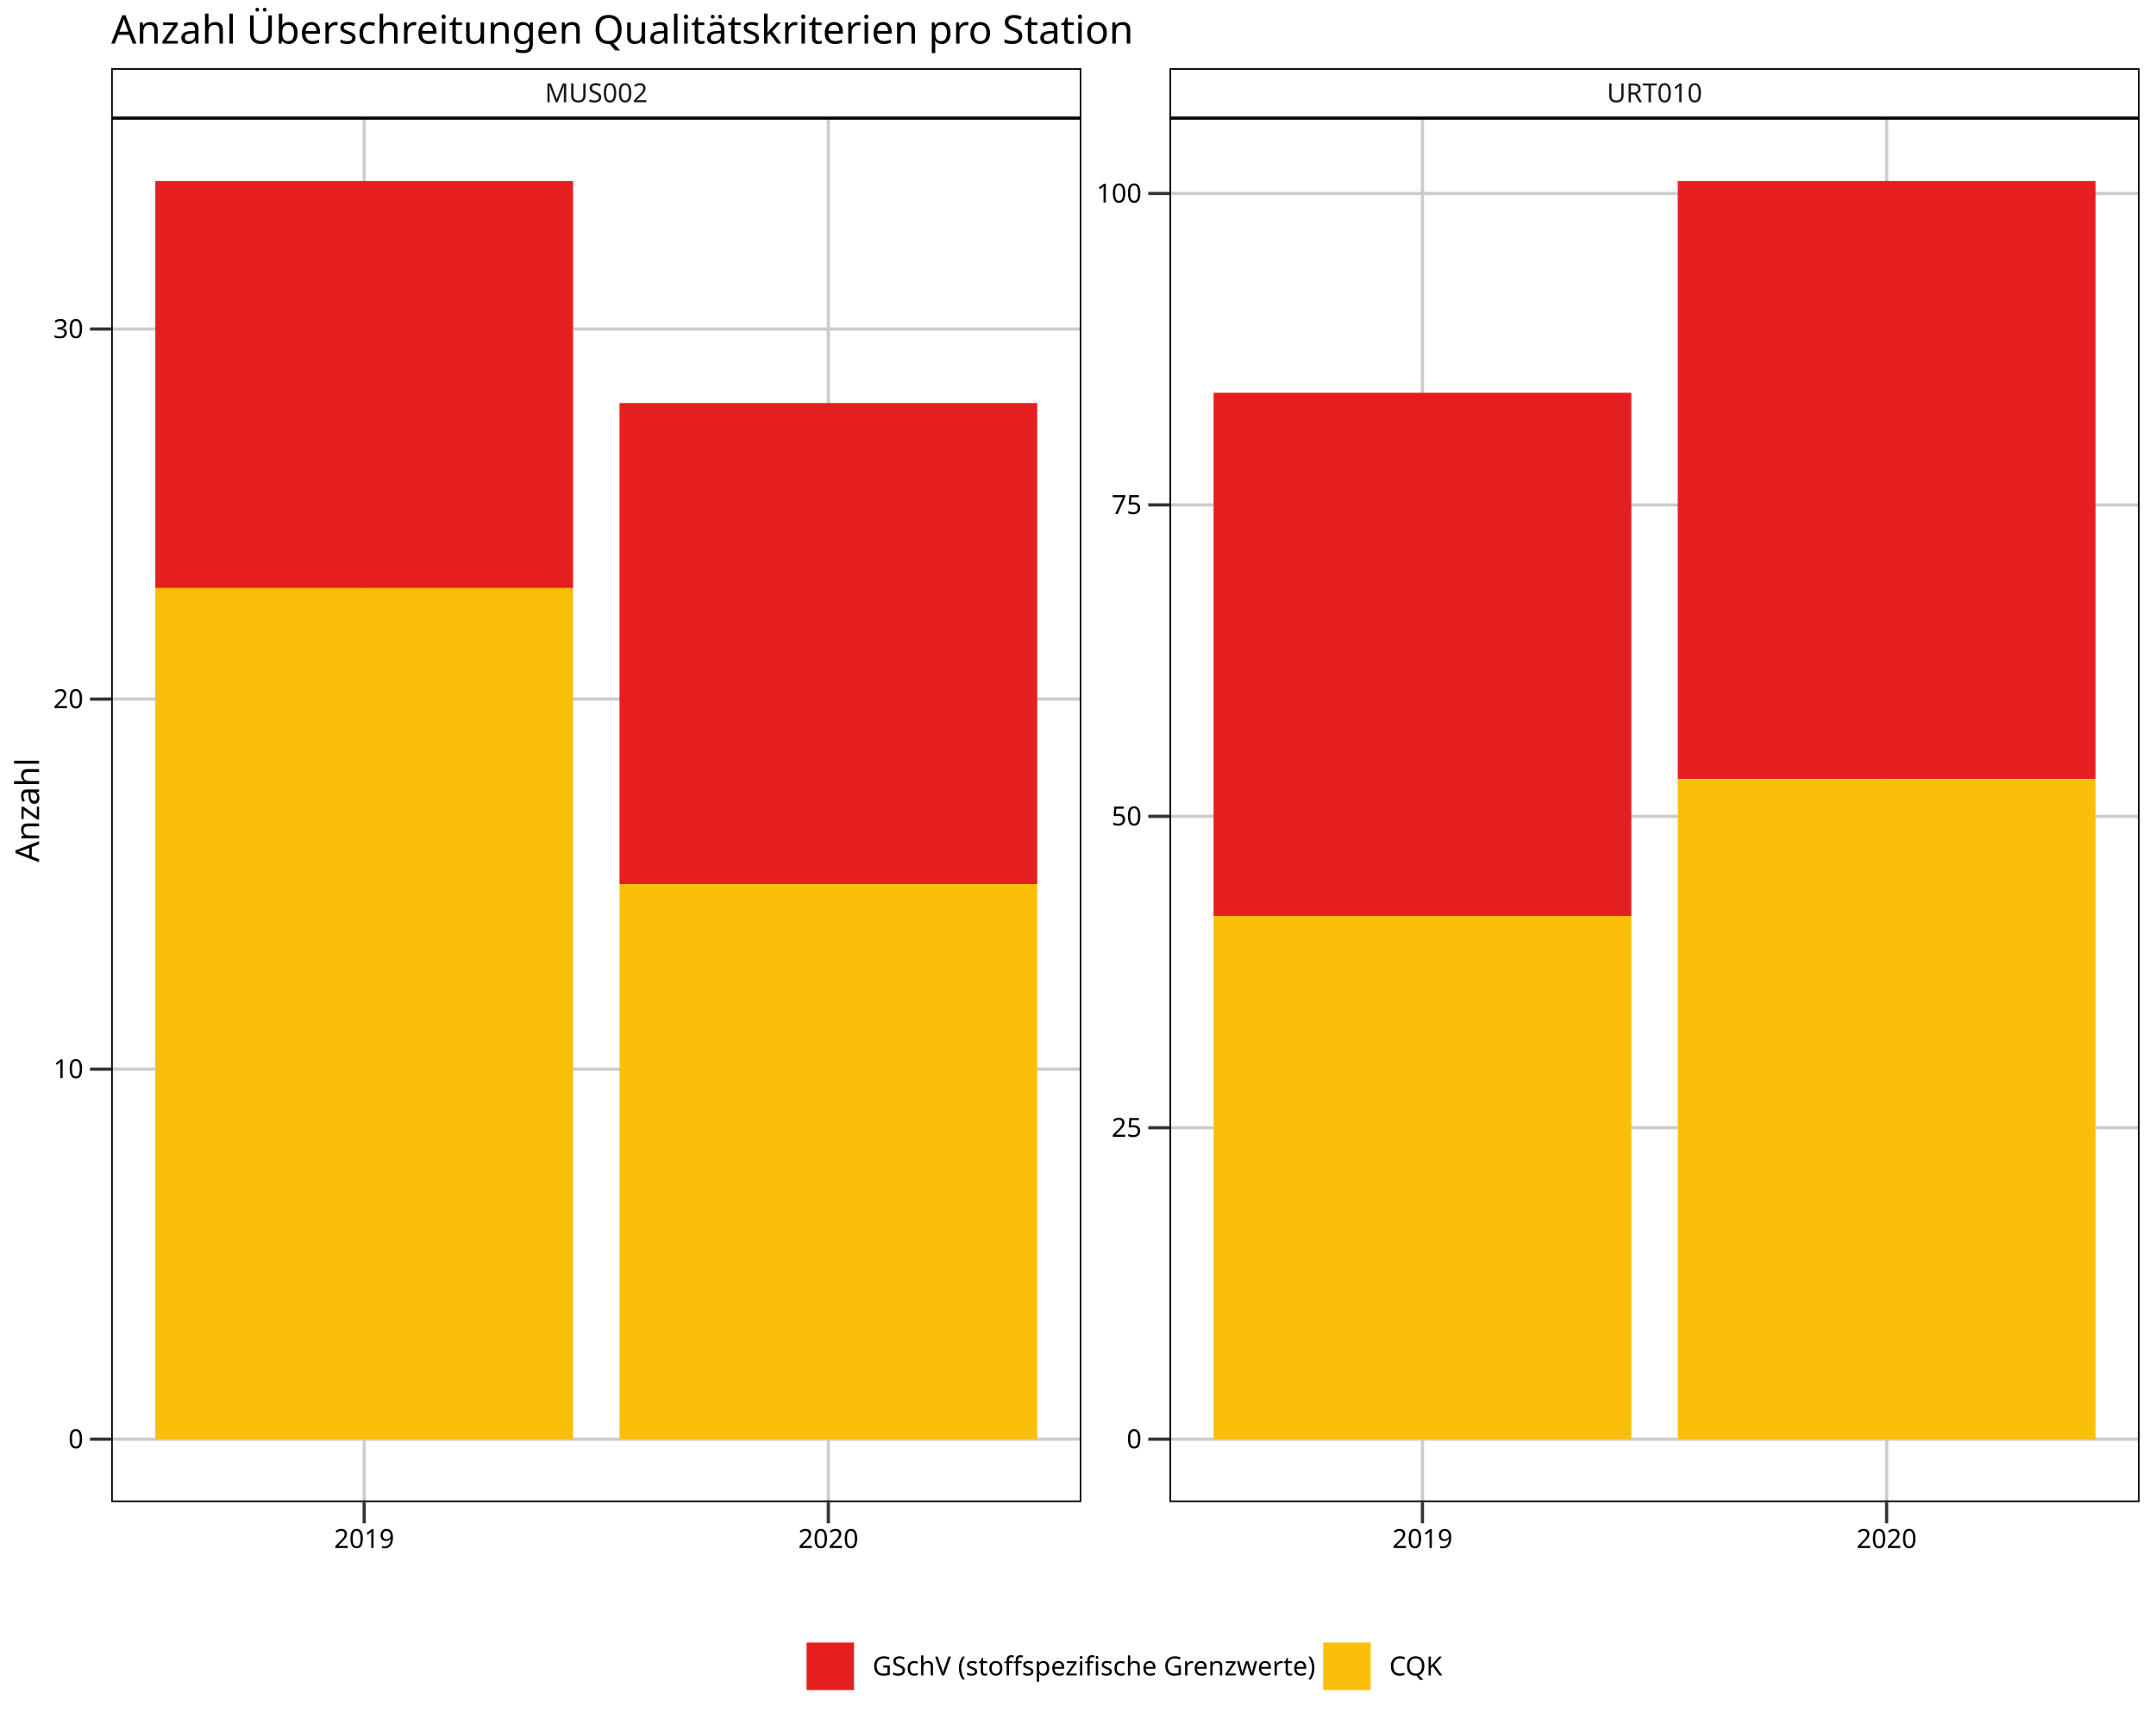
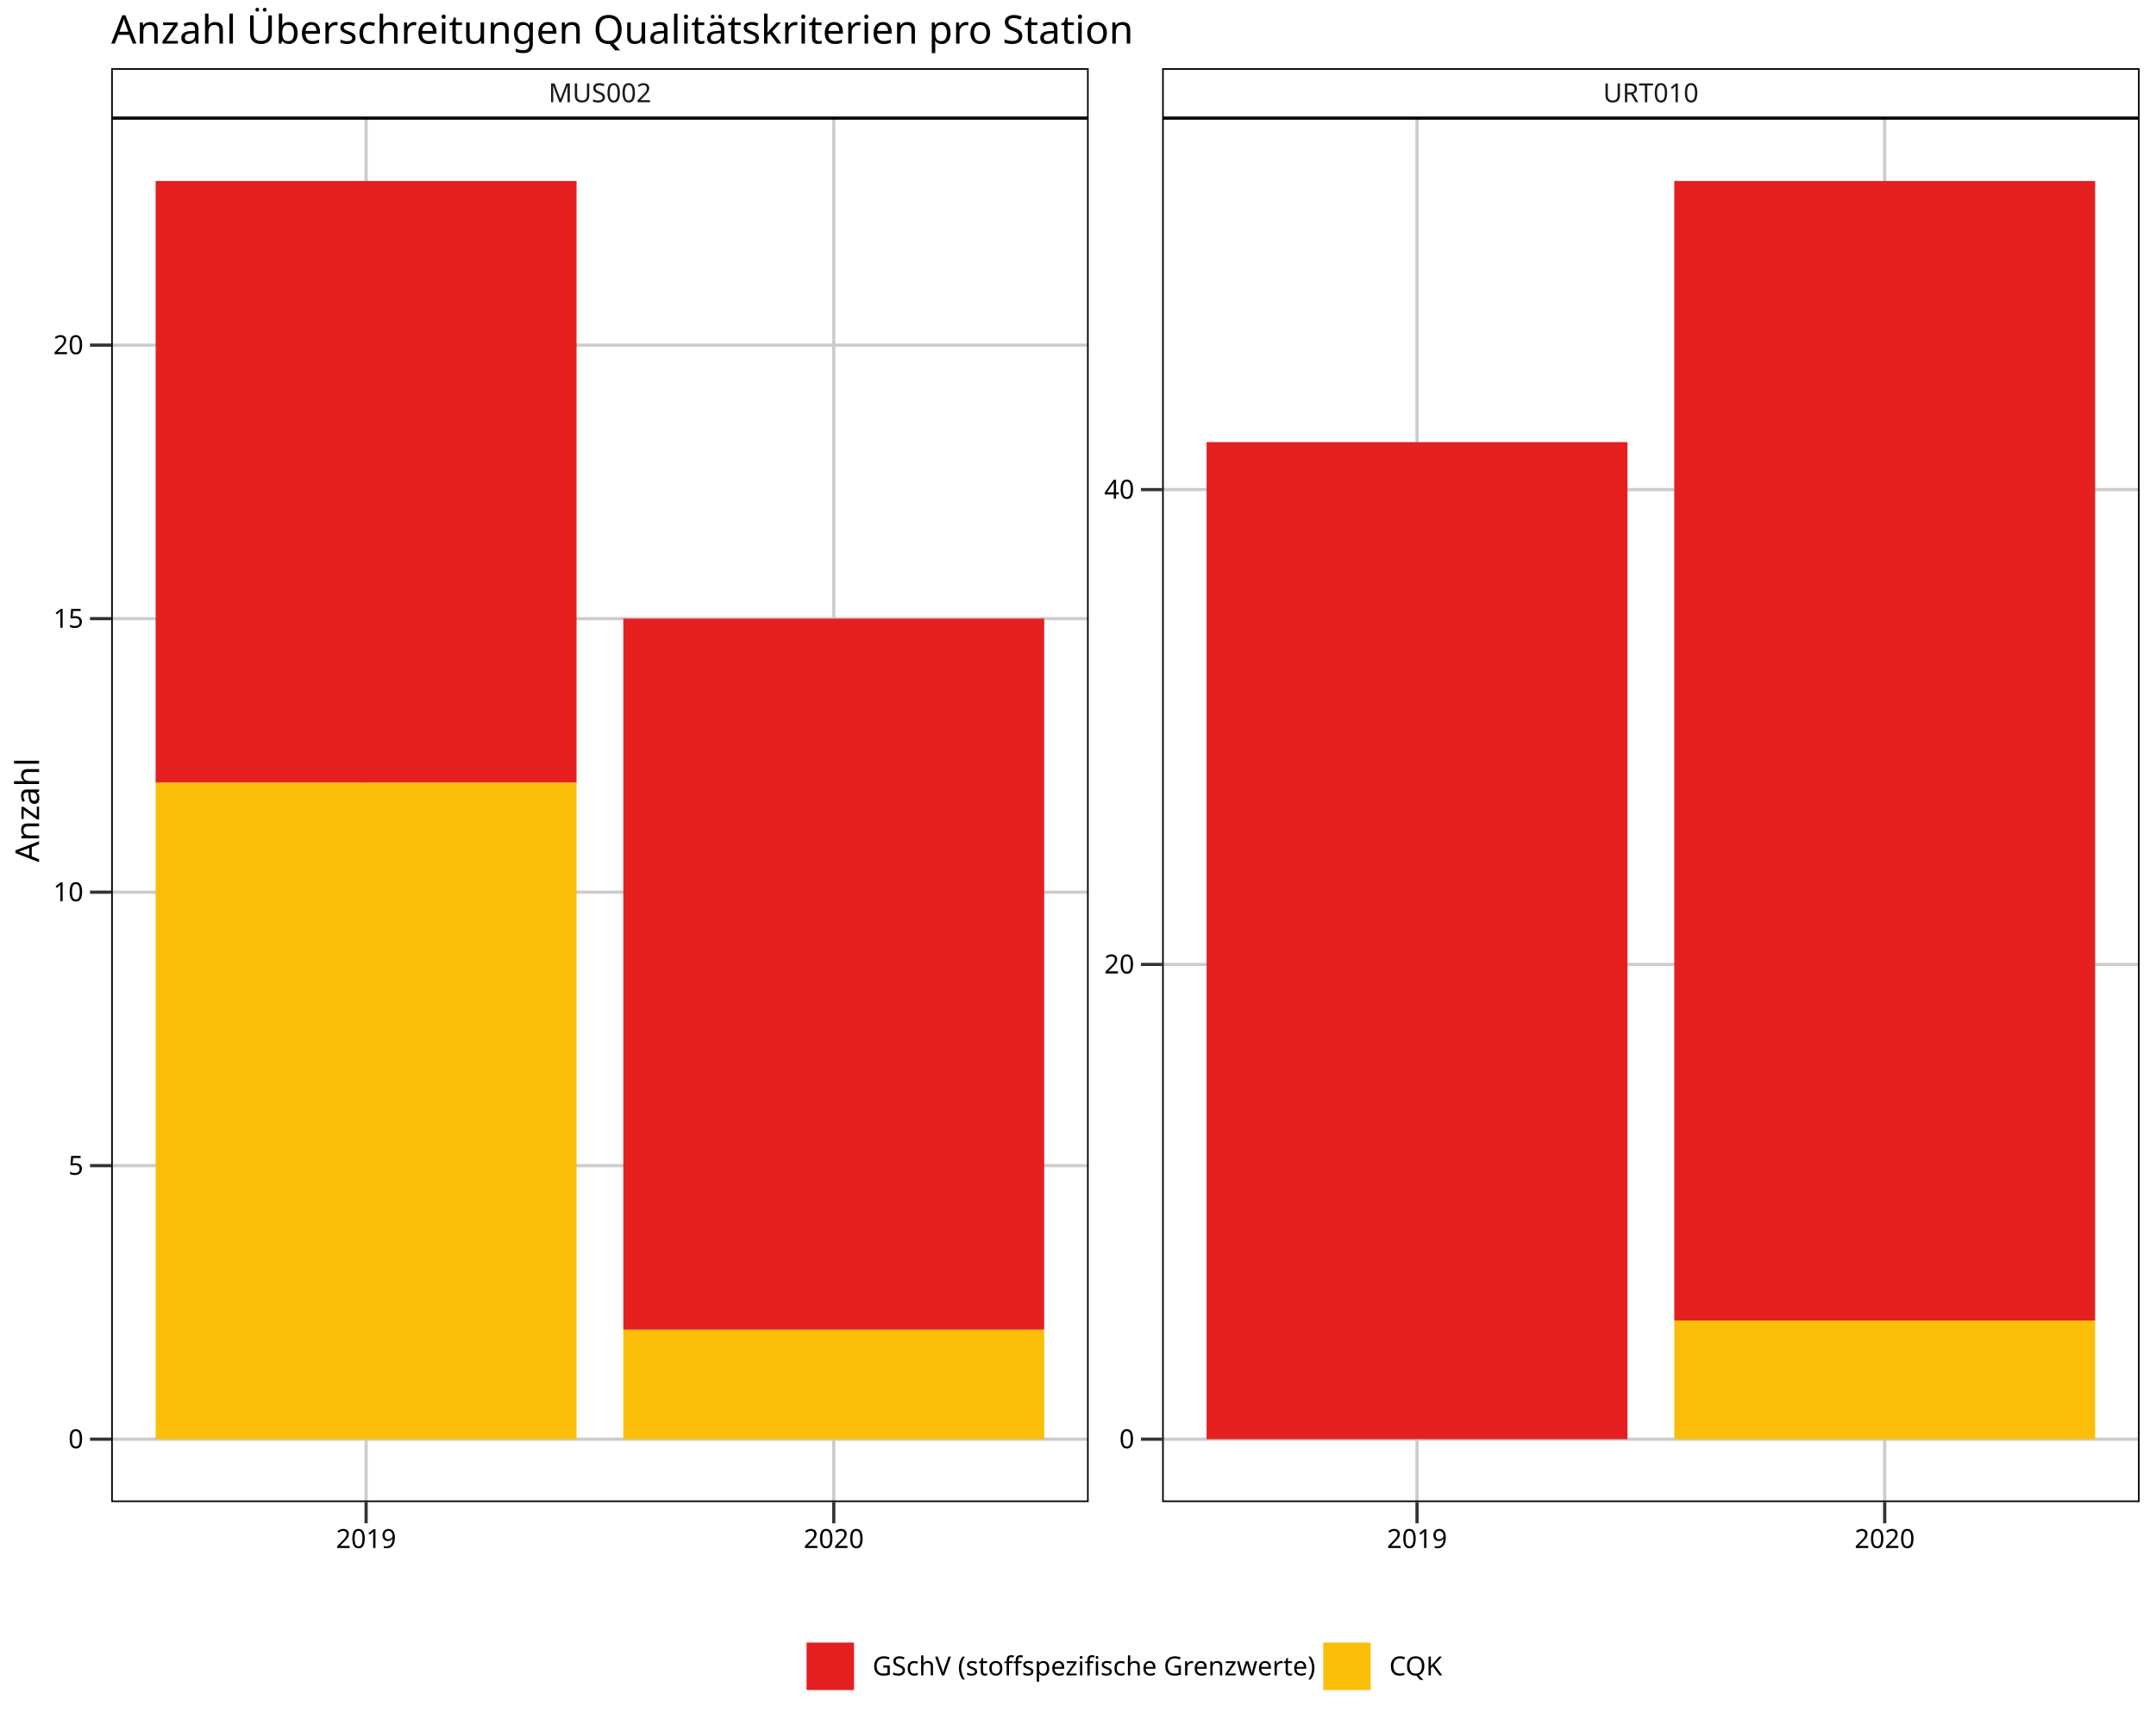
<svg xmlns="http://www.w3.org/2000/svg" class="svglite" data-engine-version="2.0" width="720.00pt" height="576.00pt" viewBox="0 0 720.00 576.00">
  <defs>
    <style type="text/css">
    .svglite line, .svglite polyline, .svglite polygon, .svglite path, .svglite rect, .svglite circle {
      fill: none;
      stroke: #000000;
      stroke-linecap: round;
      stroke-linejoin: round;
      stroke-miterlimit: 10.00;
    }
  </style>
  </defs>
  <rect width="100%" height="100%" style="stroke: none; fill: #FFFFFF;" />
  <defs>
    <clipPath id="cpMC4wMHw3MjAuMDB8MC4wMHw1NzYuMDA=">
      <rect x="0.00" y="0.00" width="720.00" height="576.00" />
    </clipPath>
  </defs>
  <g clip-path="url(#cpMC4wMHw3MjAuMDB8MC4wMHw1NzYuMDA=)">
-     <rect x="0.00" y="0.00" width="720.00" height="576.00" style="stroke-width: 1.07; stroke: #FFFFFF; fill: #FFFFFF;" />
+     <rect x="-0" y="0.00" width="720.00" height="576.00" style="stroke-width: 1.07; stroke: #FFFFFF; fill: #FFFFFF;" />
  </g>
  <defs>
-     <clipPath id="cpMzcuMTR8MzYxLjExfDM5LjQzfDUwMS41Nw==">
-       <rect x="37.14" y="39.43" width="323.97" height="462.13" />
+     <clipPath id="cpMzcuMTR8MzYzLjU2fDM5LjQzfDUwMS41Nw==">
+       <rect x="37.14" y="39.43" width="326.42" height="462.13" />
    </clipPath>
  </defs>
-   <g clip-path="url(#cpMzcuMTR8MzYxLjExfDM5LjQzfDUwMS41Nw==)">
-     <rect x="37.14" y="39.43" width="323.97" height="462.13" style="stroke-width: 1.07; stroke: none; fill: #FFFFFF;" />
-     <polyline points="37.14,480.56 361.11,480.56 " style="stroke-width: 1.07; stroke: #CCCCCC; stroke-linecap: butt;" />
-     <polyline points="37.14,357.00 361.11,357.00 " style="stroke-width: 1.07; stroke: #CCCCCC; stroke-linecap: butt;" />
-     <polyline points="37.14,233.43 361.11,233.43 " style="stroke-width: 1.07; stroke: #CCCCCC; stroke-linecap: butt;" />
-     <polyline points="37.14,109.87 361.11,109.87 " style="stroke-width: 1.07; stroke: #CCCCCC; stroke-linecap: butt;" />
-     <polyline points="121.62,501.57 121.62,39.43 " style="stroke-width: 1.07; stroke: #CCCCCC; stroke-linecap: butt;" />
-     <polyline points="276.63,501.57 276.63,39.43 " style="stroke-width: 1.07; stroke: #CCCCCC; stroke-linecap: butt;" />
-     <rect x="51.87" y="60.44" width="139.51" height="135.92" style="stroke-width: 1.07; stroke: none; stroke-linecap: butt; stroke-linejoin: miter; fill: #E51F20;" />
-     <rect x="51.87" y="196.36" width="139.51" height="284.20" style="stroke-width: 1.07; stroke: none; stroke-linecap: butt; stroke-linejoin: miter; fill: #FBBF09;" />
-     <rect x="206.88" y="134.58" width="139.51" height="160.63" style="stroke-width: 1.07; stroke: none; stroke-linecap: butt; stroke-linejoin: miter; fill: #E51F20;" />
-     <rect x="206.88" y="295.21" width="139.51" height="185.35" style="stroke-width: 1.07; stroke: none; stroke-linecap: butt; stroke-linejoin: miter; fill: #FBBF09;" />
-     <rect x="37.14" y="39.43" width="323.97" height="462.13" style="stroke-width: 1.07;" />
+   <g clip-path="url(#cpMzcuMTR8MzYzLjU2fDM5LjQzfDUwMS41Nw==)">
+     <rect x="37.14" y="39.43" width="326.42" height="462.13" style="stroke-width: 1.07; stroke: none; fill: #FFFFFF;" />
+     <polyline points="37.14,480.56 363.56,480.56 " style="stroke-width: 1.07; stroke: #CCCCCC; stroke-linecap: butt;" />
+     <polyline points="37.14,389.23 363.56,389.23 " style="stroke-width: 1.07; stroke: #CCCCCC; stroke-linecap: butt;" />
+     <polyline points="37.14,297.90 363.56,297.90 " style="stroke-width: 1.07; stroke: #CCCCCC; stroke-linecap: butt;" />
+     <polyline points="37.14,206.57 363.56,206.57 " style="stroke-width: 1.07; stroke: #CCCCCC; stroke-linecap: butt;" />
+     <polyline points="37.14,115.24 363.56,115.24 " style="stroke-width: 1.07; stroke: #CCCCCC; stroke-linecap: butt;" />
+     <polyline points="122.26,501.57 122.26,39.43 " style="stroke-width: 1.07; stroke: #CCCCCC; stroke-linecap: butt;" />
+     <polyline points="278.44,501.57 278.44,39.43 " style="stroke-width: 1.07; stroke: #CCCCCC; stroke-linecap: butt;" />
+     <rect x="51.98" y="60.44" width="140.56" height="200.93" style="stroke-width: 1.07; stroke: none; stroke-linecap: butt; stroke-linejoin: miter; fill: #E51F20;" />
+     <rect x="51.98" y="261.37" width="140.56" height="219.19" style="stroke-width: 1.07; stroke: none; stroke-linecap: butt; stroke-linejoin: miter; fill: #FBBF09;" />
+     <rect x="208.16" y="206.57" width="140.56" height="237.46" style="stroke-width: 1.07; stroke: none; stroke-linecap: butt; stroke-linejoin: miter; fill: #E51F20;" />
+     <rect x="208.16" y="444.03" width="140.56" height="36.53" style="stroke-width: 1.07; stroke: none; stroke-linecap: butt; stroke-linejoin: miter; fill: #FBBF09;" />
+     <rect x="37.14" y="39.43" width="326.42" height="462.13" style="stroke-width: 1.07;" />
  </g>
  <g clip-path="url(#cpMC4wMHw3MjAuMDB8MC4wMHw1NzYuMDA=)">
</g>
  <defs>
-     <clipPath id="cpMzkwLjU1fDcxNC41MnwzOS40M3w1MDEuNTc=">
-       <rect x="390.55" y="39.43" width="323.97" height="462.13" />
+     <clipPath id="cpMzg4LjEwfDcxNC41MnwzOS40M3w1MDEuNTc=">
+       <rect x="388.10" y="39.43" width="326.42" height="462.13" />
    </clipPath>
  </defs>
-   <g clip-path="url(#cpMzkwLjU1fDcxNC41MnwzOS40M3w1MDEuNTc=)">
-     <rect x="390.55" y="39.43" width="323.97" height="462.13" style="stroke-width: 1.07; stroke: none; fill: #FFFFFF;" />
-     <polyline points="390.55,480.56 714.52,480.56 " style="stroke-width: 1.07; stroke: #CCCCCC; stroke-linecap: butt;" />
-     <polyline points="390.55,376.57 714.52,376.57 " style="stroke-width: 1.07; stroke: #CCCCCC; stroke-linecap: butt;" />
-     <polyline points="390.55,272.58 714.52,272.58 " style="stroke-width: 1.07; stroke: #CCCCCC; stroke-linecap: butt;" />
-     <polyline points="390.55,168.59 714.52,168.59 " style="stroke-width: 1.07; stroke: #CCCCCC; stroke-linecap: butt;" />
-     <polyline points="390.55,64.60 714.52,64.60 " style="stroke-width: 1.07; stroke: #CCCCCC; stroke-linecap: butt;" />
-     <polyline points="475.03,501.57 475.03,39.43 " style="stroke-width: 1.07; stroke: #CCCCCC; stroke-linecap: butt;" />
-     <polyline points="630.04,501.57 630.04,39.43 " style="stroke-width: 1.07; stroke: #CCCCCC; stroke-linecap: butt;" />
-     <rect x="405.28" y="131.15" width="139.51" height="174.70" style="stroke-width: 1.07; stroke: none; stroke-linecap: butt; stroke-linejoin: miter; fill: #E51F20;" />
-     <rect x="405.28" y="305.86" width="139.51" height="174.70" style="stroke-width: 1.07; stroke: none; stroke-linecap: butt; stroke-linejoin: miter; fill: #FBBF09;" />
-     <rect x="560.29" y="60.44" width="139.51" height="199.66" style="stroke-width: 1.07; stroke: none; stroke-linecap: butt; stroke-linejoin: miter; fill: #E51F20;" />
-     <rect x="560.29" y="260.10" width="139.51" height="220.46" style="stroke-width: 1.07; stroke: none; stroke-linecap: butt; stroke-linejoin: miter; fill: #FBBF09;" />
-     <rect x="390.55" y="39.43" width="323.97" height="462.13" style="stroke-width: 1.07;" />
+   <g clip-path="url(#cpMzg4LjEwfDcxNC41MnwzOS40M3w1MDEuNTc=)">
+     <rect x="388.10" y="39.43" width="326.42" height="462.13" style="stroke-width: 1.07; stroke: none; fill: #FFFFFF;" />
+     <polyline points="388.10,480.56 714.52,480.56 " style="stroke-width: 1.07; stroke: #CCCCCC; stroke-linecap: butt;" />
+     <polyline points="388.10,322.03 714.52,322.03 " style="stroke-width: 1.07; stroke: #CCCCCC; stroke-linecap: butt;" />
+     <polyline points="388.10,163.49 714.52,163.49 " style="stroke-width: 1.07; stroke: #CCCCCC; stroke-linecap: butt;" />
+     <polyline points="473.22,501.57 473.22,39.43 " style="stroke-width: 1.07; stroke: #CCCCCC; stroke-linecap: butt;" />
+     <polyline points="629.40,501.57 629.40,39.43 " style="stroke-width: 1.07; stroke: #CCCCCC; stroke-linecap: butt;" />
+     <rect x="402.94" y="147.63" width="140.56" height="332.93" style="stroke-width: 1.07; stroke: none; stroke-linecap: butt; stroke-linejoin: miter; fill: #E51F20;" />
+     <rect x="402.94" y="480.56" width="140.56" height="0.00" style="stroke-width: 1.07; stroke: none; stroke-linecap: butt; stroke-linejoin: miter; fill: #FBBF09;" />
+     <rect x="559.12" y="60.44" width="140.56" height="380.49" style="stroke-width: 1.07; stroke: none; stroke-linecap: butt; stroke-linejoin: miter; fill: #E51F20;" />
+     <rect x="559.12" y="440.93" width="140.56" height="39.63" style="stroke-width: 1.07; stroke: none; stroke-linecap: butt; stroke-linejoin: miter; fill: #FBBF09;" />
+     <rect x="388.10" y="39.43" width="326.42" height="462.13" style="stroke-width: 1.07;" />
  </g>
  <g clip-path="url(#cpMC4wMHw3MjAuMDB8MC4wMHw1NzYuMDA=)">
</g>
  <defs>
-     <clipPath id="cpMzcuMTR8MzYxLjExfDIyLjc4fDM5LjQz">
-       <rect x="37.14" y="22.78" width="323.97" height="16.65" />
+     <clipPath id="cpMzcuMTR8MzYzLjU2fDIyLjc4fDM5LjQz">
+       <rect x="37.14" y="22.78" width="326.42" height="16.65" />
    </clipPath>
  </defs>
-   <g clip-path="url(#cpMzcuMTR8MzYxLjExfDIyLjc4fDM5LjQz)">
-     <rect x="37.14" y="22.78" width="323.97" height="16.65" style="stroke-width: 1.07; fill: #FFFFFF;" />
-     <text x="199.13" y="34.14" text-anchor="middle" style="font-size: 8.80px; fill: #1A1A1A; font-family: sans;" textLength="34.25px" lengthAdjust="spacingAndGlyphs">MUS002</text>
+   <g clip-path="url(#cpMzcuMTR8MzYzLjU2fDIyLjc4fDM5LjQz)">
+     <rect x="37.14" y="22.78" width="326.42" height="16.65" style="stroke-width: 1.07; fill: #FFFFFF;" />
+     <text x="200.35" y="34.14" text-anchor="middle" style="font-size: 8.80px; fill: #1A1A1A; font-family: sans;" textLength="34.25px" lengthAdjust="spacingAndGlyphs">MUS002</text>
  </g>
  <g clip-path="url(#cpMC4wMHw3MjAuMDB8MC4wMHw1NzYuMDA=)">
</g>
  <defs>
-     <clipPath id="cpMzkwLjU1fDcxNC41MnwyMi43OHwzOS40Mw==">
-       <rect x="390.55" y="22.78" width="323.97" height="16.65" />
+     <clipPath id="cpMzg4LjEwfDcxNC41MnwyMi43OHwzOS40Mw==">
+       <rect x="388.10" y="22.78" width="326.42" height="16.65" />
    </clipPath>
  </defs>
-   <g clip-path="url(#cpMzkwLjU1fDcxNC41MnwyMi43OHwzOS40Mw==)">
-     <rect x="390.55" y="22.78" width="323.97" height="16.65" style="stroke-width: 1.07; fill: #FFFFFF;" />
-     <text x="552.54" y="34.14" text-anchor="middle" style="font-size: 8.80px; fill: #1A1A1A; font-family: sans;" textLength="32.77px" lengthAdjust="spacingAndGlyphs">URT010</text>
+   <g clip-path="url(#cpMzg4LjEwfDcxNC41MnwyMi43OHwzOS40Mw==)">
+     <rect x="388.10" y="22.78" width="326.42" height="16.65" style="stroke-width: 1.07; fill: #FFFFFF;" />
+     <text x="551.31" y="34.14" text-anchor="middle" style="font-size: 8.80px; fill: #1A1A1A; font-family: sans;" textLength="32.77px" lengthAdjust="spacingAndGlyphs">URT010</text>
  </g>
  <g clip-path="url(#cpMC4wMHw3MjAuMDB8MC4wMHw1NzYuMDA=)">
-     <polyline points="121.62,508.65 121.62,501.57 " style="stroke-width: 1.07; stroke: #333333; stroke-linecap: butt;" />
-     <polyline points="276.63,508.65 276.63,501.57 " style="stroke-width: 1.07; stroke: #333333; stroke-linecap: butt;" />
-     <text x="121.62" y="516.90" text-anchor="middle" style="font-size: 8.80px; font-family: sans;" textLength="19.58px" lengthAdjust="spacingAndGlyphs">2019</text>
-     <text x="276.63" y="516.90" text-anchor="middle" style="font-size: 8.80px; font-family: sans;" textLength="19.58px" lengthAdjust="spacingAndGlyphs">2020</text>
-     <polyline points="475.03,508.65 475.03,501.57 " style="stroke-width: 1.07; stroke: #333333; stroke-linecap: butt;" />
-     <polyline points="630.04,508.65 630.04,501.57 " style="stroke-width: 1.07; stroke: #333333; stroke-linecap: butt;" />
-     <text x="475.03" y="516.90" text-anchor="middle" style="font-size: 8.80px; font-family: sans;" textLength="19.58px" lengthAdjust="spacingAndGlyphs">2019</text>
-     <text x="630.04" y="516.90" text-anchor="middle" style="font-size: 8.80px; font-family: sans;" textLength="19.58px" lengthAdjust="spacingAndGlyphs">2020</text>
-     <text x="381.27" y="483.59" text-anchor="end" style="font-size: 8.80px; font-family: sans;" textLength="4.89px" lengthAdjust="spacingAndGlyphs">0</text>
-     <text x="381.27" y="379.60" text-anchor="end" style="font-size: 8.80px; font-family: sans;" textLength="9.79px" lengthAdjust="spacingAndGlyphs">25</text>
-     <text x="381.27" y="275.61" text-anchor="end" style="font-size: 8.80px; font-family: sans;" textLength="9.79px" lengthAdjust="spacingAndGlyphs">50</text>
-     <text x="381.27" y="171.62" text-anchor="end" style="font-size: 8.80px; font-family: sans;" textLength="9.79px" lengthAdjust="spacingAndGlyphs">75</text>
-     <text x="381.27" y="67.63" text-anchor="end" style="font-size: 8.80px; font-family: sans;" textLength="14.68px" lengthAdjust="spacingAndGlyphs">100</text>
-     <polyline points="383.46,480.56 390.55,480.56 " style="stroke-width: 1.07; stroke: #333333; stroke-linecap: butt;" />
-     <polyline points="383.46,376.57 390.55,376.57 " style="stroke-width: 1.07; stroke: #333333; stroke-linecap: butt;" />
-     <polyline points="383.46,272.58 390.55,272.58 " style="stroke-width: 1.07; stroke: #333333; stroke-linecap: butt;" />
-     <polyline points="383.46,168.59 390.55,168.59 " style="stroke-width: 1.07; stroke: #333333; stroke-linecap: butt;" />
-     <polyline points="383.46,64.60 390.55,64.60 " style="stroke-width: 1.07; stroke: #333333; stroke-linecap: butt;" />
+     <polyline points="122.26,508.65 122.26,501.57 " style="stroke-width: 1.07; stroke: #333333; stroke-linecap: butt;" />
+     <polyline points="278.44,508.65 278.44,501.57 " style="stroke-width: 1.07; stroke: #333333; stroke-linecap: butt;" />
+     <text x="122.26" y="516.90" text-anchor="middle" style="font-size: 8.80px; font-family: sans;" textLength="19.58px" lengthAdjust="spacingAndGlyphs">2019</text>
+     <text x="278.44" y="516.90" text-anchor="middle" style="font-size: 8.80px; font-family: sans;" textLength="19.58px" lengthAdjust="spacingAndGlyphs">2020</text>
+     <polyline points="473.22,508.65 473.22,501.57 " style="stroke-width: 1.07; stroke: #333333; stroke-linecap: butt;" />
+     <polyline points="629.40,508.65 629.40,501.57 " style="stroke-width: 1.07; stroke: #333333; stroke-linecap: butt;" />
+     <text x="473.22" y="516.90" text-anchor="middle" style="font-size: 8.80px; font-family: sans;" textLength="19.58px" lengthAdjust="spacingAndGlyphs">2019</text>
+     <text x="629.40" y="516.90" text-anchor="middle" style="font-size: 8.80px; font-family: sans;" textLength="19.58px" lengthAdjust="spacingAndGlyphs">2020</text>
+     <text x="378.83" y="483.59" text-anchor="end" style="font-size: 8.80px; font-family: sans;" textLength="4.89px" lengthAdjust="spacingAndGlyphs">0</text>
+     <text x="378.83" y="325.05" text-anchor="end" style="font-size: 8.80px; font-family: sans;" textLength="9.79px" lengthAdjust="spacingAndGlyphs">20</text>
+     <text x="378.83" y="166.52" text-anchor="end" style="font-size: 8.80px; font-family: sans;" textLength="9.79px" lengthAdjust="spacingAndGlyphs">40</text>
+     <polyline points="381.02,480.56 388.10,480.56 " style="stroke-width: 1.07; stroke: #333333; stroke-linecap: butt;" />
+     <polyline points="381.02,322.03 388.10,322.03 " style="stroke-width: 1.07; stroke: #333333; stroke-linecap: butt;" />
+     <polyline points="381.02,163.49 388.10,163.49 " style="stroke-width: 1.07; stroke: #333333; stroke-linecap: butt;" />
    <text x="27.86" y="483.59" text-anchor="end" style="font-size: 8.80px; font-family: sans;" textLength="4.89px" lengthAdjust="spacingAndGlyphs">0</text>
-     <text x="27.86" y="360.02" text-anchor="end" style="font-size: 8.80px; font-family: sans;" textLength="9.79px" lengthAdjust="spacingAndGlyphs">10</text>
-     <text x="27.86" y="236.46" text-anchor="end" style="font-size: 8.80px; font-family: sans;" textLength="9.79px" lengthAdjust="spacingAndGlyphs">20</text>
-     <text x="27.86" y="112.89" text-anchor="end" style="font-size: 8.80px; font-family: sans;" textLength="9.79px" lengthAdjust="spacingAndGlyphs">30</text>
+     <text x="27.86" y="392.26" text-anchor="end" style="font-size: 8.80px; font-family: sans;" textLength="4.89px" lengthAdjust="spacingAndGlyphs">5</text>
+     <text x="27.86" y="300.93" text-anchor="end" style="font-size: 8.80px; font-family: sans;" textLength="9.79px" lengthAdjust="spacingAndGlyphs">10</text>
+     <text x="27.86" y="209.60" text-anchor="end" style="font-size: 8.80px; font-family: sans;" textLength="9.79px" lengthAdjust="spacingAndGlyphs">15</text>
+     <text x="27.86" y="118.27" text-anchor="end" style="font-size: 8.80px; font-family: sans;" textLength="9.79px" lengthAdjust="spacingAndGlyphs">20</text>
    <polyline points="30.05,480.56 37.14,480.56 " style="stroke-width: 1.07; stroke: #333333; stroke-linecap: butt;" />
-     <polyline points="30.05,357.00 37.14,357.00 " style="stroke-width: 1.07; stroke: #333333; stroke-linecap: butt;" />
-     <polyline points="30.05,233.43 37.14,233.43 " style="stroke-width: 1.07; stroke: #333333; stroke-linecap: butt;" />
-     <polyline points="30.05,109.87 37.14,109.87 " style="stroke-width: 1.07; stroke: #333333; stroke-linecap: butt;" />
+     <polyline points="30.05,389.23 37.14,389.23 " style="stroke-width: 1.07; stroke: #333333; stroke-linecap: butt;" />
+     <polyline points="30.05,297.90 37.14,297.90 " style="stroke-width: 1.07; stroke: #333333; stroke-linecap: butt;" />
+     <polyline points="30.05,206.57 37.14,206.57 " style="stroke-width: 1.07; stroke: #333333; stroke-linecap: butt;" />
+     <polyline points="30.05,115.24 37.14,115.24 " style="stroke-width: 1.07; stroke: #333333; stroke-linecap: butt;" />
    <text transform="translate(13.05,270.50) rotate(-90)" text-anchor="middle" style="font-size: 11.00px; font-family: sans;" textLength="33.64px" lengthAdjust="spacingAndGlyphs">Anzahl</text>
    <rect x="263.16" y="542.28" width="225.34" height="28.24" style="stroke-width: 1.07; stroke: none; fill: #FFFFFF;" />
    <rect x="268.64" y="547.76" width="17.28" height="17.28" style="stroke-width: 1.07; stroke: none; fill: #FFFFFF;" />
    <rect x="269.35" y="548.47" width="15.86" height="15.86" style="stroke-width: 1.07; stroke: none; stroke-linecap: butt; stroke-linejoin: miter; fill: #E51F20;" />
    <rect x="441.19" y="547.76" width="17.28" height="17.28" style="stroke-width: 1.07; stroke: none; fill: #FFFFFF;" />
    <rect x="441.89" y="548.47" width="15.86" height="15.86" style="stroke-width: 1.07; stroke: none; stroke-linecap: butt; stroke-linejoin: miter; fill: #FBBF09;" />
    <text x="291.40" y="559.43" style="font-size: 8.80px; font-family: sans;" textLength="144.31px" lengthAdjust="spacingAndGlyphs">GSchV (stoffspezifische Grenzwerte)</text>
    <text x="463.95" y="559.43" style="font-size: 8.80px; font-family: sans;" textLength="19.08px" lengthAdjust="spacingAndGlyphs">CQK</text>
    <text x="37.14" y="14.56" style="font-size: 13.20px; font-family: sans;" textLength="318.47px" lengthAdjust="spacingAndGlyphs">Anzahl Überschreitungen Qualitätskriterien pro Station</text>
  </g>
</svg>
